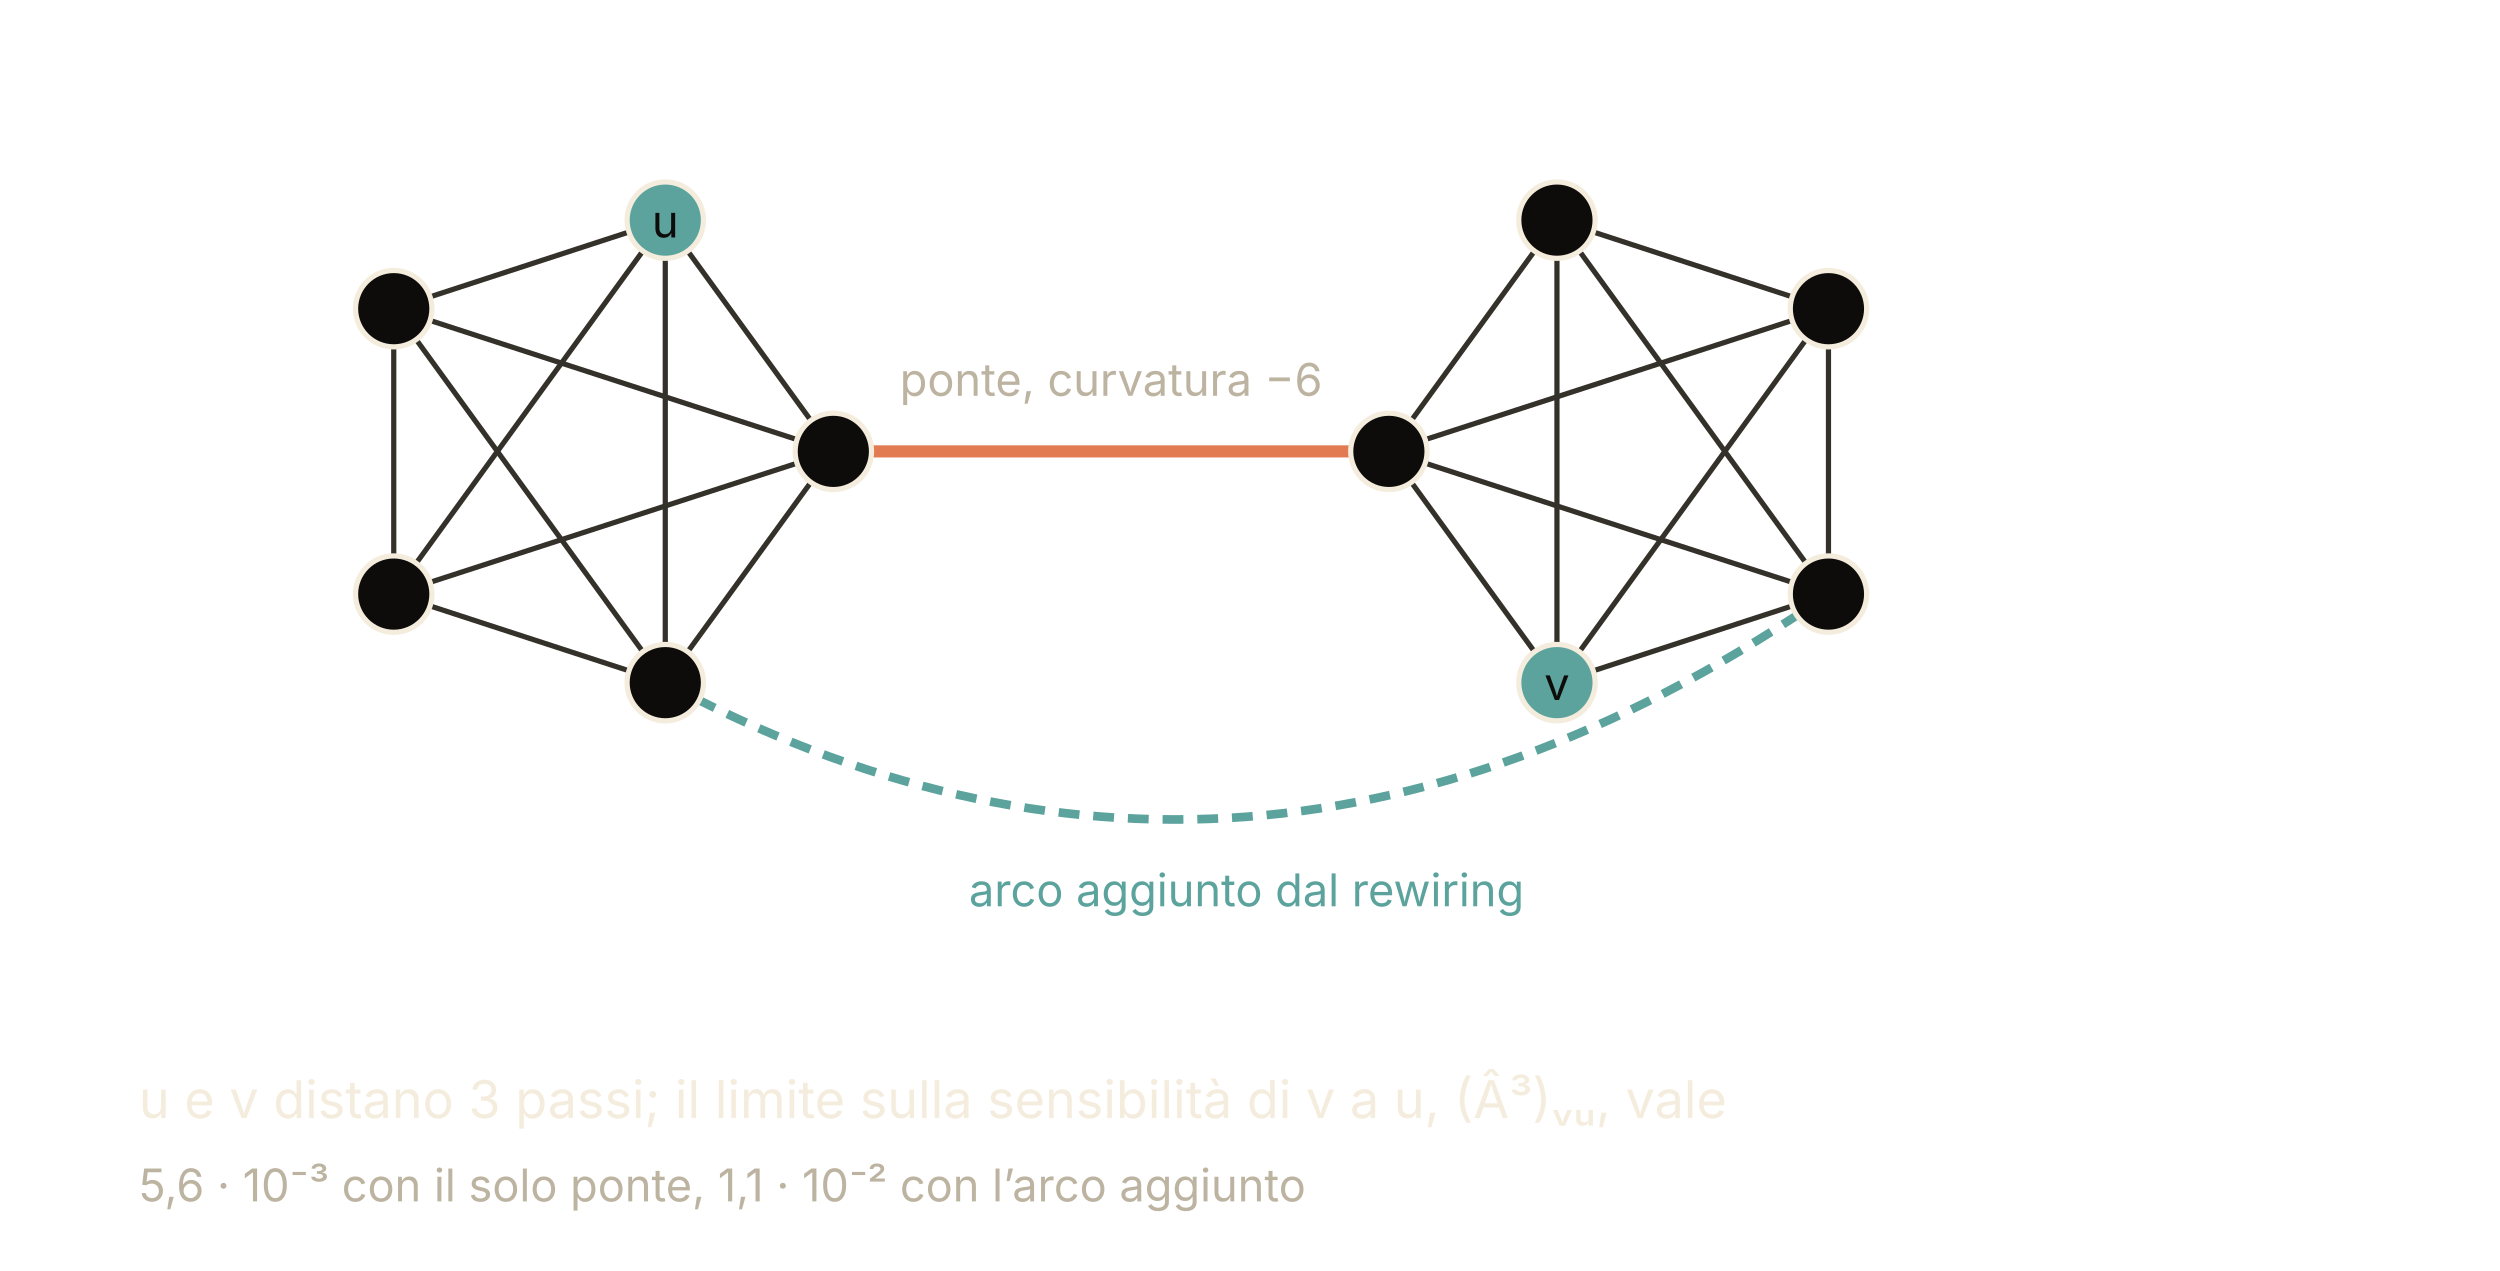
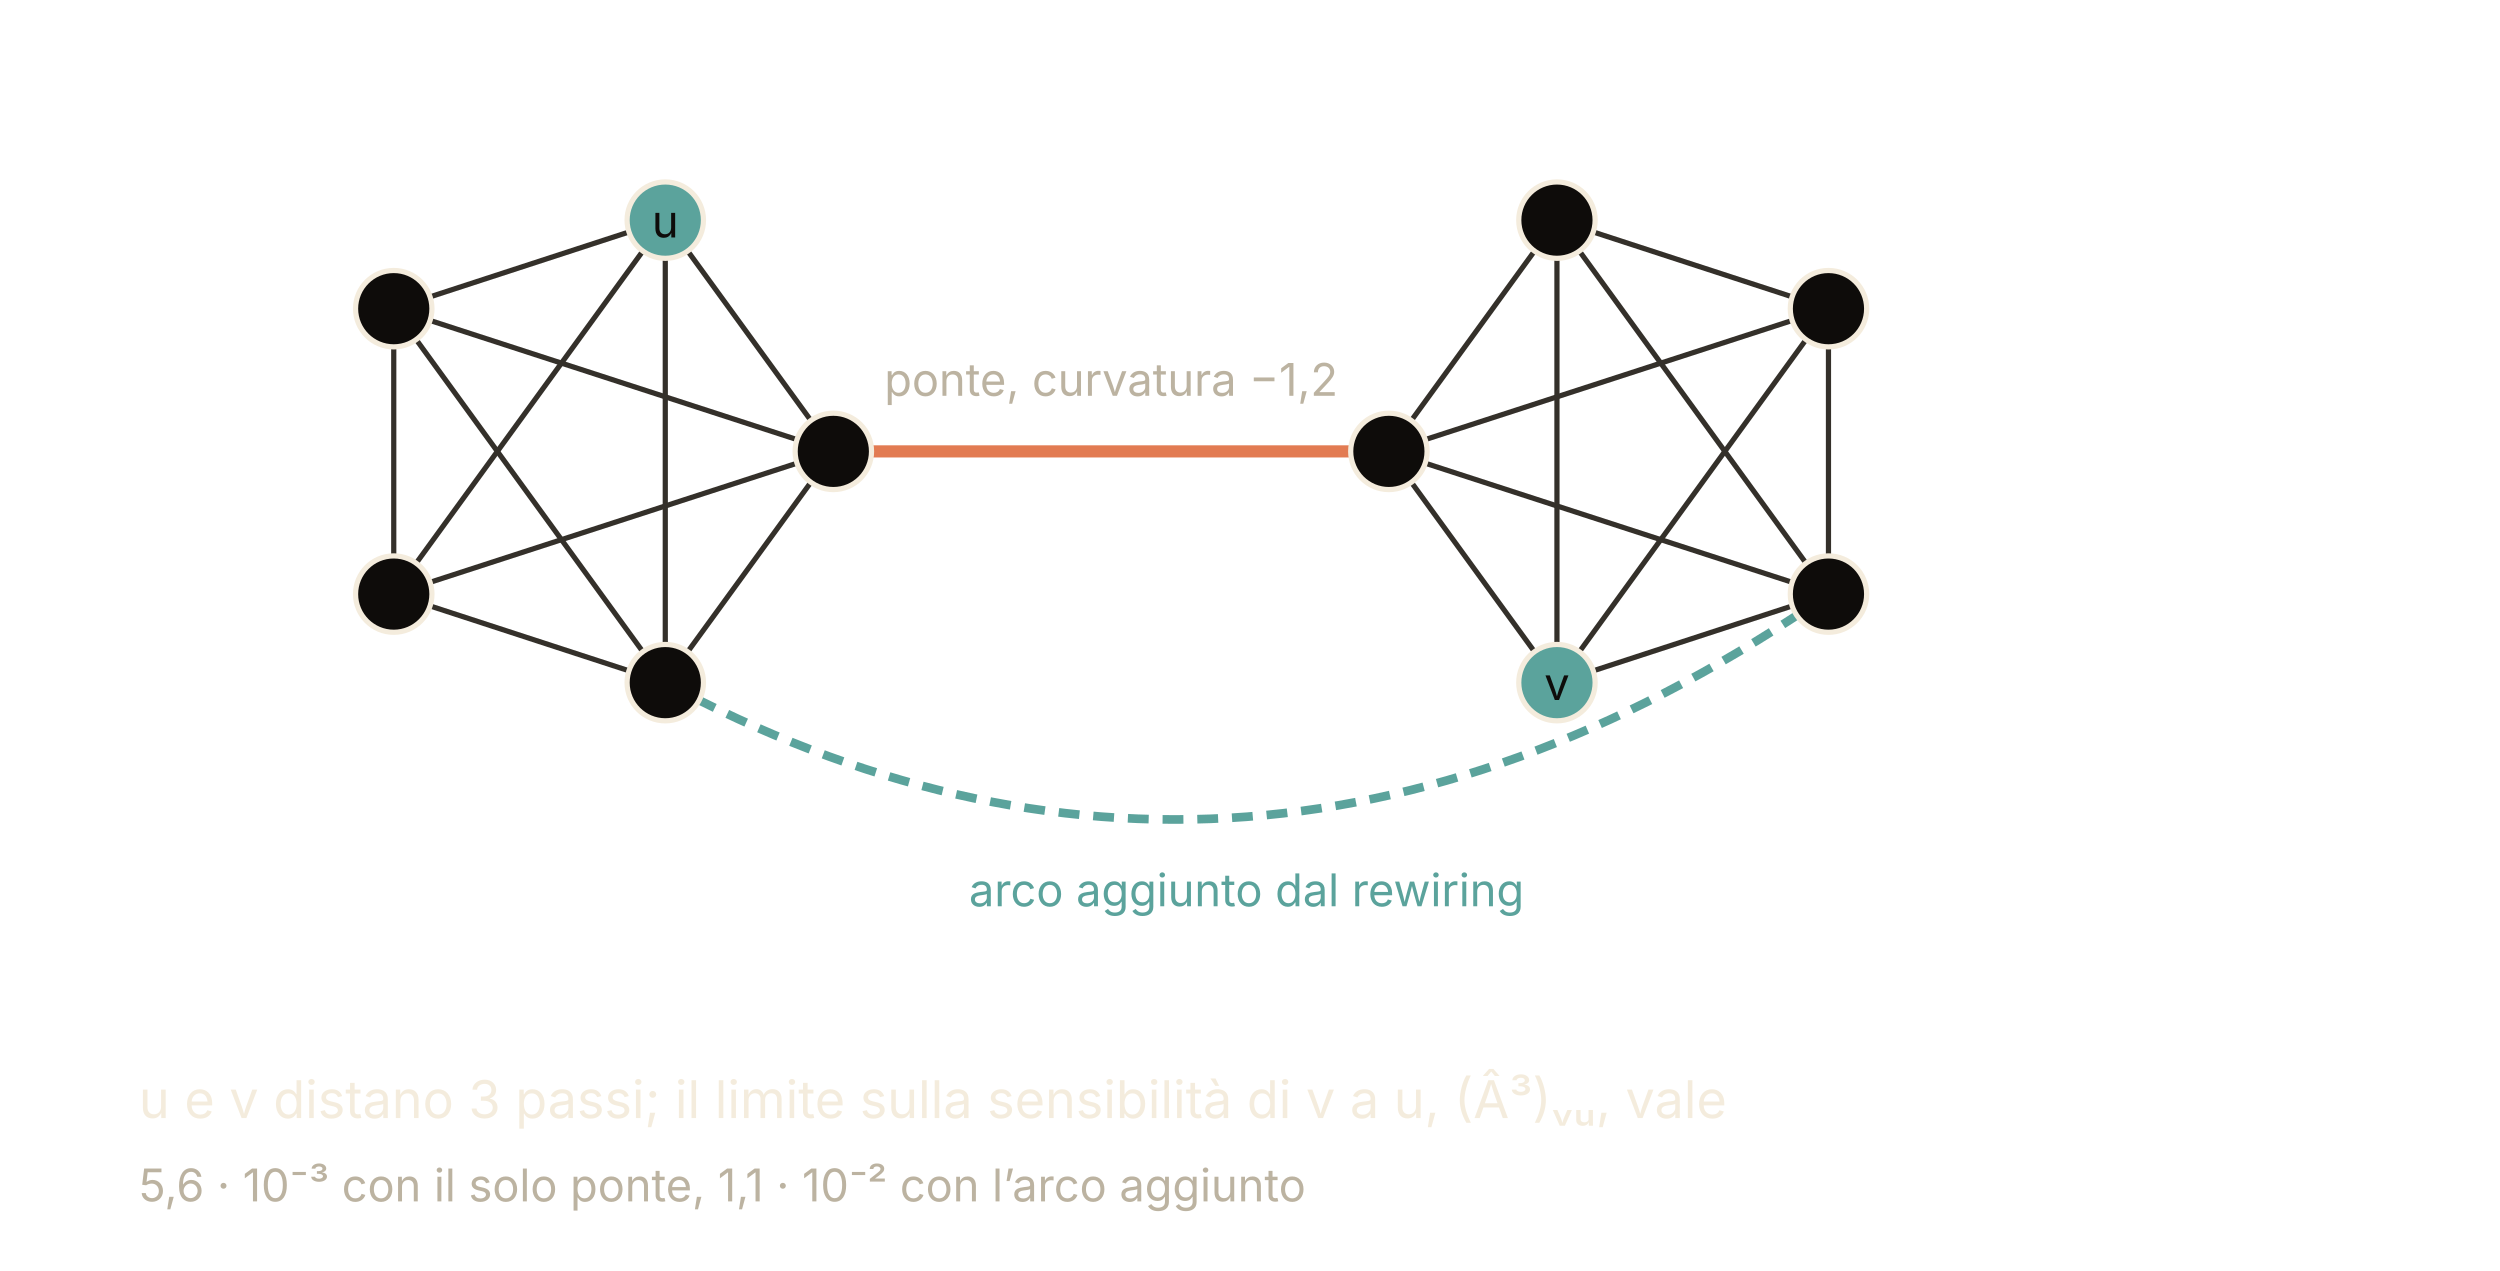
- <svg xmlns="http://www.w3.org/2000/svg" viewBox="0 0 720 366" role="img" aria-label="Due gruppi di cinque nodi, ognuno collegato al proprio interno, uniti da un solo arco, il ponte, che ha la curvatura più negativa del grafo (-6). Il nodo u sta a sinistra e v a destra, a 3 passi. Un arco tratteggiato, aggiunto dal rewiring accanto al ponte, apre una seconda strada e fa crescere il limite sulla sensibilità di v a u da 5,6 · 10⁻³ a 1,1 · 10⁻².">
+ <svg xmlns="http://www.w3.org/2000/svg" viewBox="0 0 720 366" role="img" aria-label="Due gruppi di cinque nodi, ognuno collegato al proprio interno, uniti da un solo arco, il ponte, che ha la curvatura più negativa del grafo (−1,2). Il nodo u sta a sinistra e v a destra, a 3 passi. Un arco tratteggiato, aggiunto dal rewiring accanto al ponte, apre una seconda strada e fa crescere il limite sulla sensibilità di v a u da 5,6 · 10⁻³ a 1,1 · 10⁻².">
  <style>
    svg  { --d: 8.0s; }
    .ax  { stroke:#34302A; stroke-width:2; fill:none; }
    .axc { stroke:#221F1A; stroke-width:1.5; }
    .lbl { font-family:Inter, system-ui, sans-serif; font-size:15px; fill:#F4ECDD; }
    .lbs { font-family:Inter, system-ui, sans-serif; font-size:13px; fill:#BCB3A1; }
    .ttl { font-family:Fraunces, Georgia, serif; font-size:16px; font-style:italic; fill:#F4ECDD; }
    .arco { stroke:#34302A; stroke-width:1.5; }
    .ponte { stroke:#E27B52; stroke-width:3.5; }
    .nuovo { stroke:#5BA39C; stroke-width:2.5; stroke-dasharray:6 4; fill:none; }
    .nuovo-t { fill:#5BA39C; }
    .nodo { fill:#0E0C0A; stroke:#F4ECDD; stroke-width:1.5; }
    .nodo-uv { fill:#5BA39C; stroke:#F4ECDD; stroke-width:1.5; }
    .bianco { fill:#0E0C0A; font-size:13px; }
    
    @media (prefers-reduced-motion:reduce) { * { animation:none !important; } }
  </style>
  <line class="arco" x1="191.6" y1="63.4" x2="113.4" y2="88.9" />
  <line class="arco" x1="191.6" y1="63.4" x2="113.4" y2="171.1" />
  <line class="arco" x1="191.6" y1="63.4" x2="191.6" y2="196.6" />
  <line class="arco" x1="191.6" y1="63.4" x2="240.0" y2="130.0" />
  <line class="arco" x1="113.4" y1="88.9" x2="113.4" y2="171.1" />
  <line class="arco" x1="113.4" y1="88.9" x2="191.6" y2="196.6" />
  <line class="arco" x1="113.4" y1="88.9" x2="240.0" y2="130.0" />
  <line class="arco" x1="113.4" y1="171.1" x2="191.6" y2="196.6" />
  <line class="arco" x1="113.4" y1="171.1" x2="240.0" y2="130.0" />
  <line class="arco" x1="191.6" y1="196.6" x2="240.0" y2="130.0" />
  <path class="nuovo" d="M191.6,196.6 Q359.1,286.6 526.6,171.1" />
  <line class="ponte" x1="240.0" y1="130.0" x2="400.0" y2="130.0" />
  <line class="arco" x1="400.0" y1="130.0" x2="448.4" y2="63.4" />
  <line class="arco" x1="400.0" y1="130.0" x2="526.6" y2="88.9" />
  <line class="arco" x1="400.0" y1="130.0" x2="526.6" y2="171.1" />
  <line class="arco" x1="400.0" y1="130.0" x2="448.4" y2="196.6" />
  <line class="arco" x1="448.4" y1="63.4" x2="526.6" y2="88.9" />
  <line class="arco" x1="448.4" y1="63.4" x2="526.6" y2="171.1" />
  <line class="arco" x1="448.4" y1="63.4" x2="448.4" y2="196.6" />
  <line class="arco" x1="526.6" y1="88.9" x2="526.6" y2="171.1" />
  <line class="arco" x1="526.6" y1="88.9" x2="448.4" y2="196.6" />
  <line class="arco" x1="526.6" y1="171.1" x2="448.4" y2="196.6" />
  <circle class="nodo-uv" cx="191.6" cy="63.4" r="11" />
  <text class="lbl bianco" x="191.6" y="68.4" text-anchor="middle">u</text>
  <circle class="nodo" cx="113.4" cy="88.9" r="11" />
  <circle class="nodo" cx="113.4" cy="171.1" r="11" />
  <circle class="nodo" cx="191.6" cy="196.6" r="11" />
  <circle class="nodo" cx="240.0" cy="130.0" r="11" />
  <circle class="nodo" cx="400.0" cy="130.0" r="11" />
  <circle class="nodo" cx="448.4" cy="63.4" r="11" />
  <circle class="nodo" cx="526.6" cy="88.9" r="11" />
  <circle class="nodo" cx="526.6" cy="171.1" r="11" />
  <circle class="nodo-uv" cx="448.4" cy="196.6" r="11" />
  <text class="lbl bianco" x="448.4" y="201.6" text-anchor="middle">v</text>
-   <text class="lbs" x="320" y="114" text-anchor="middle">ponte, curvatura −6</text>
+   <text class="lbs" x="320" y="114" text-anchor="middle">ponte, curvatura −1,2</text>
  <text class="lbs nuovo-t" x="359" y="261" text-anchor="middle">arco aggiunto dal rewiring</text>
  <text class="lbl" x="40" y="322">u e v distano 3 passi; il limite sulla sensibilità di v a u, (Â³)ᵥᵤ, vale</text>
  <text class="lbs" x="40" y="346">5,6 · 10⁻³ con il solo ponte, 1,1 · 10⁻² con l’arco aggiunto</text>
</svg>
